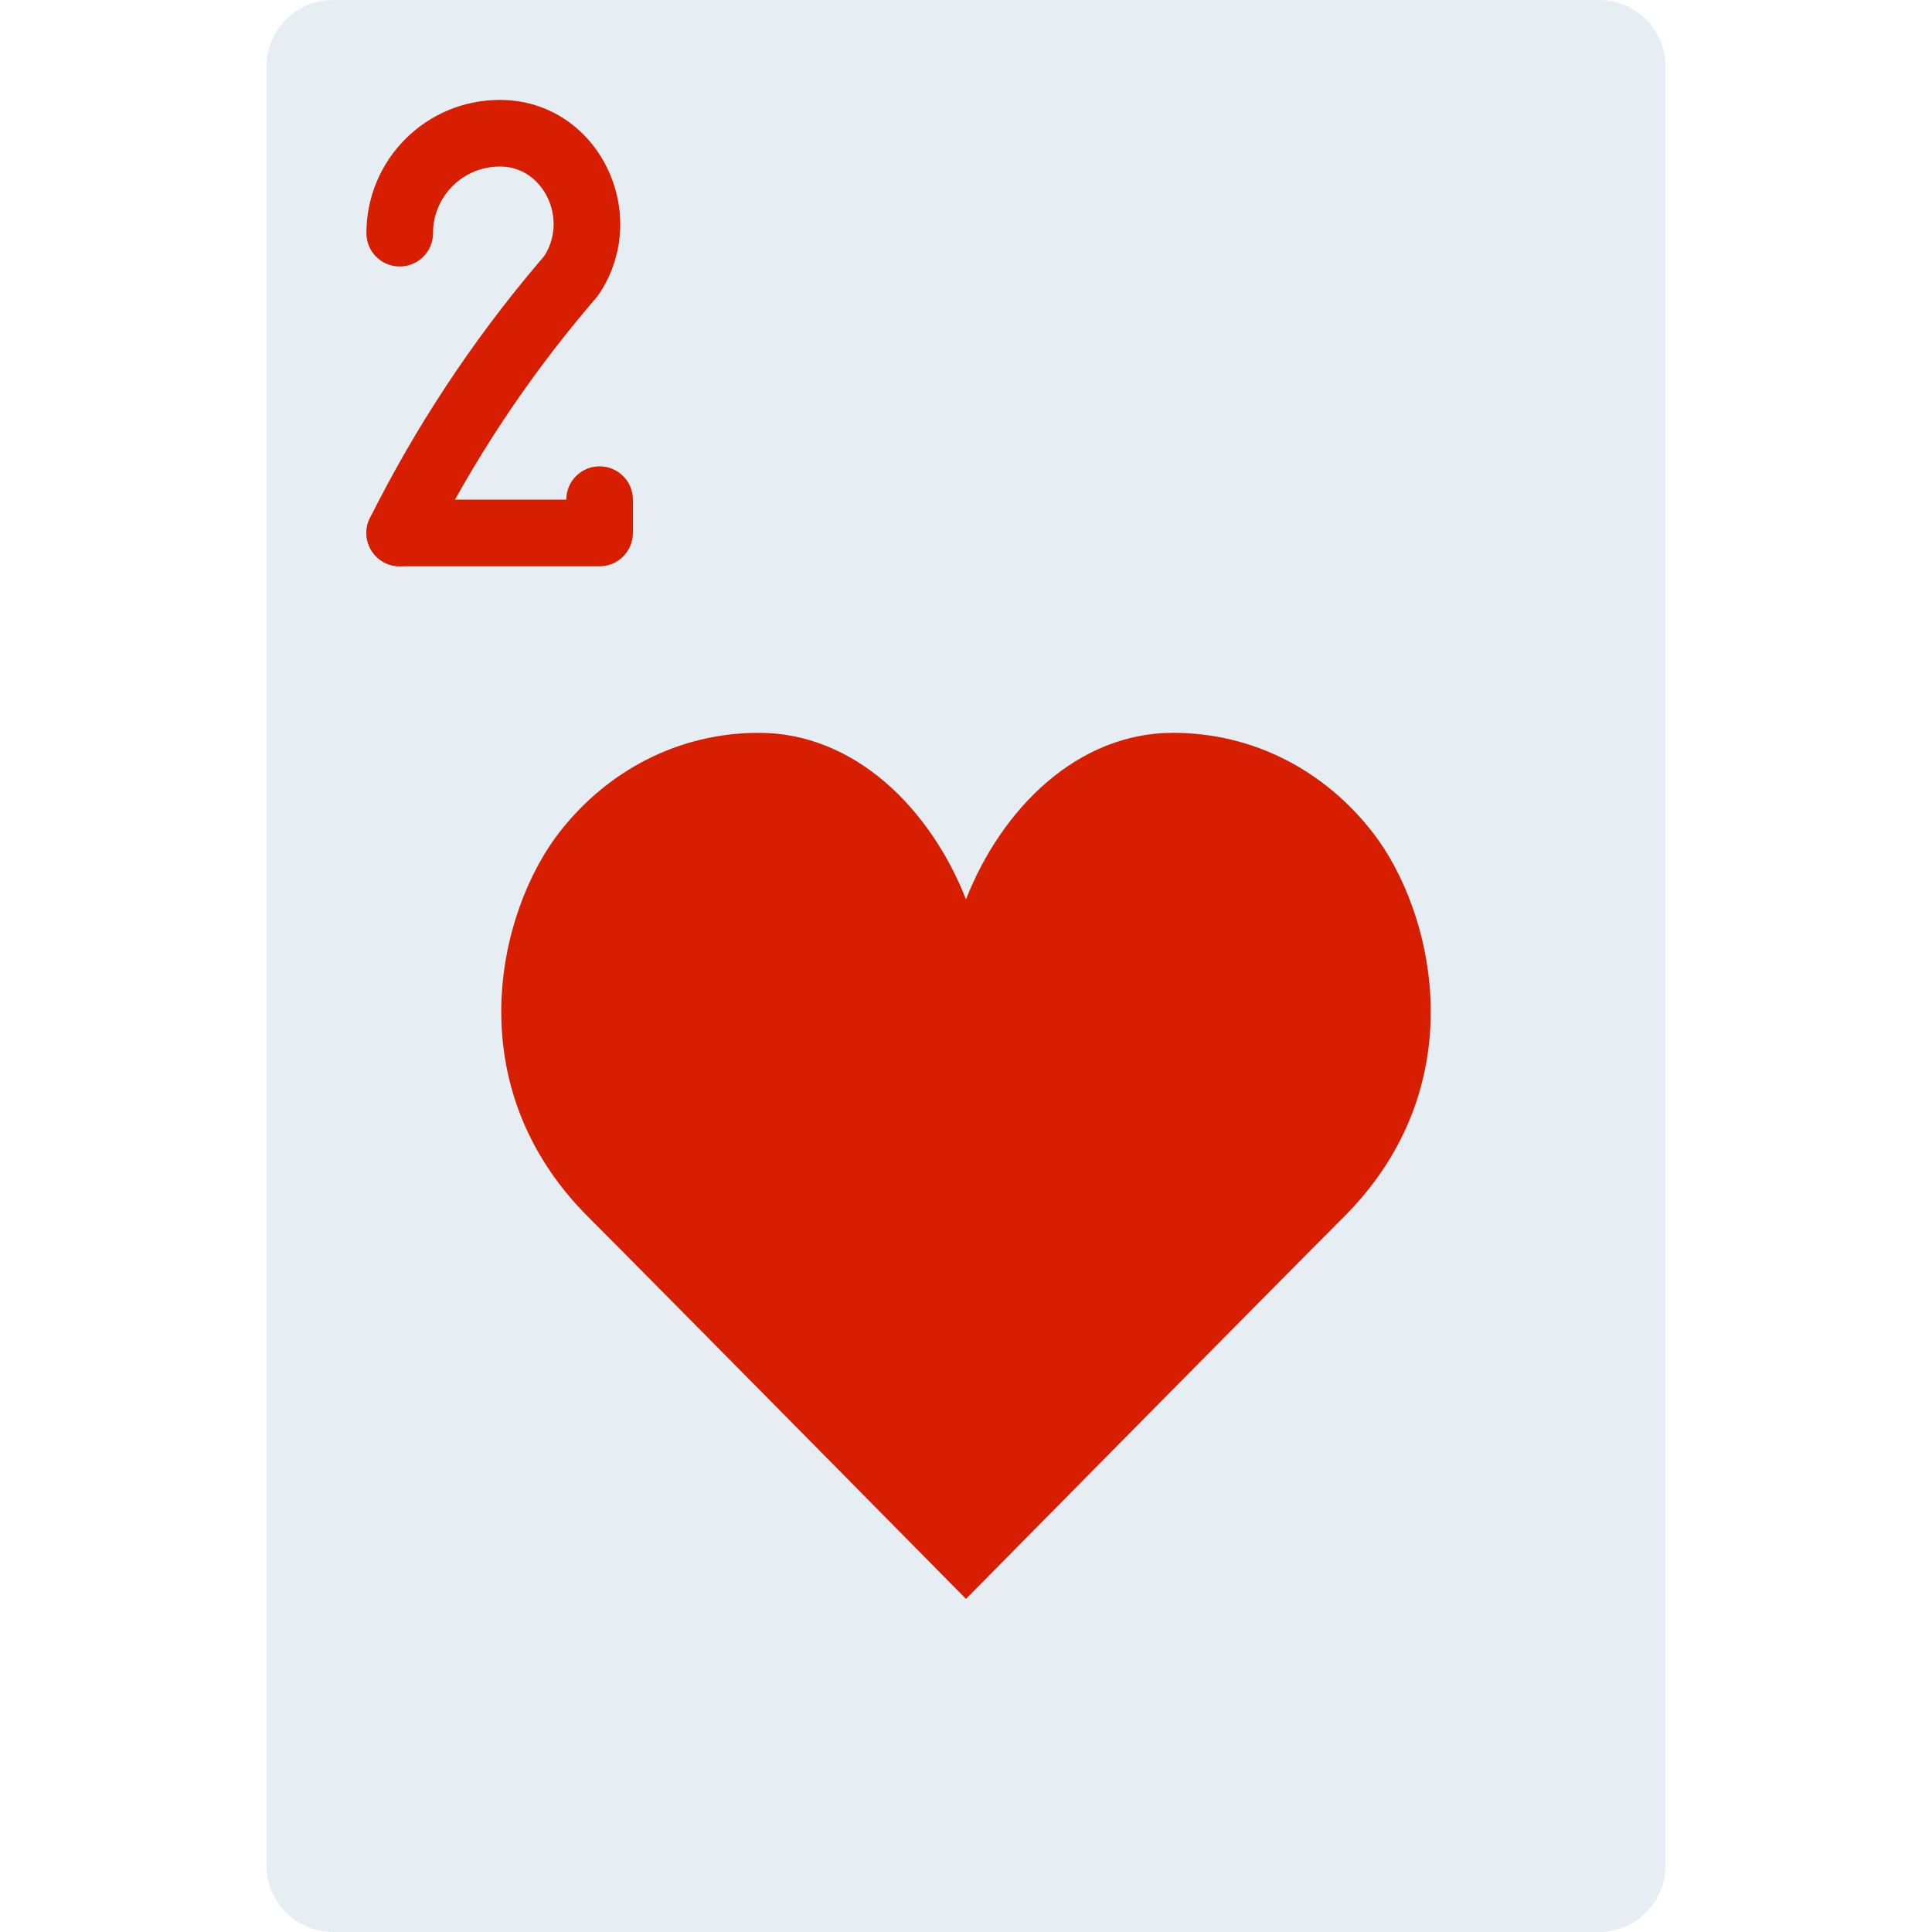
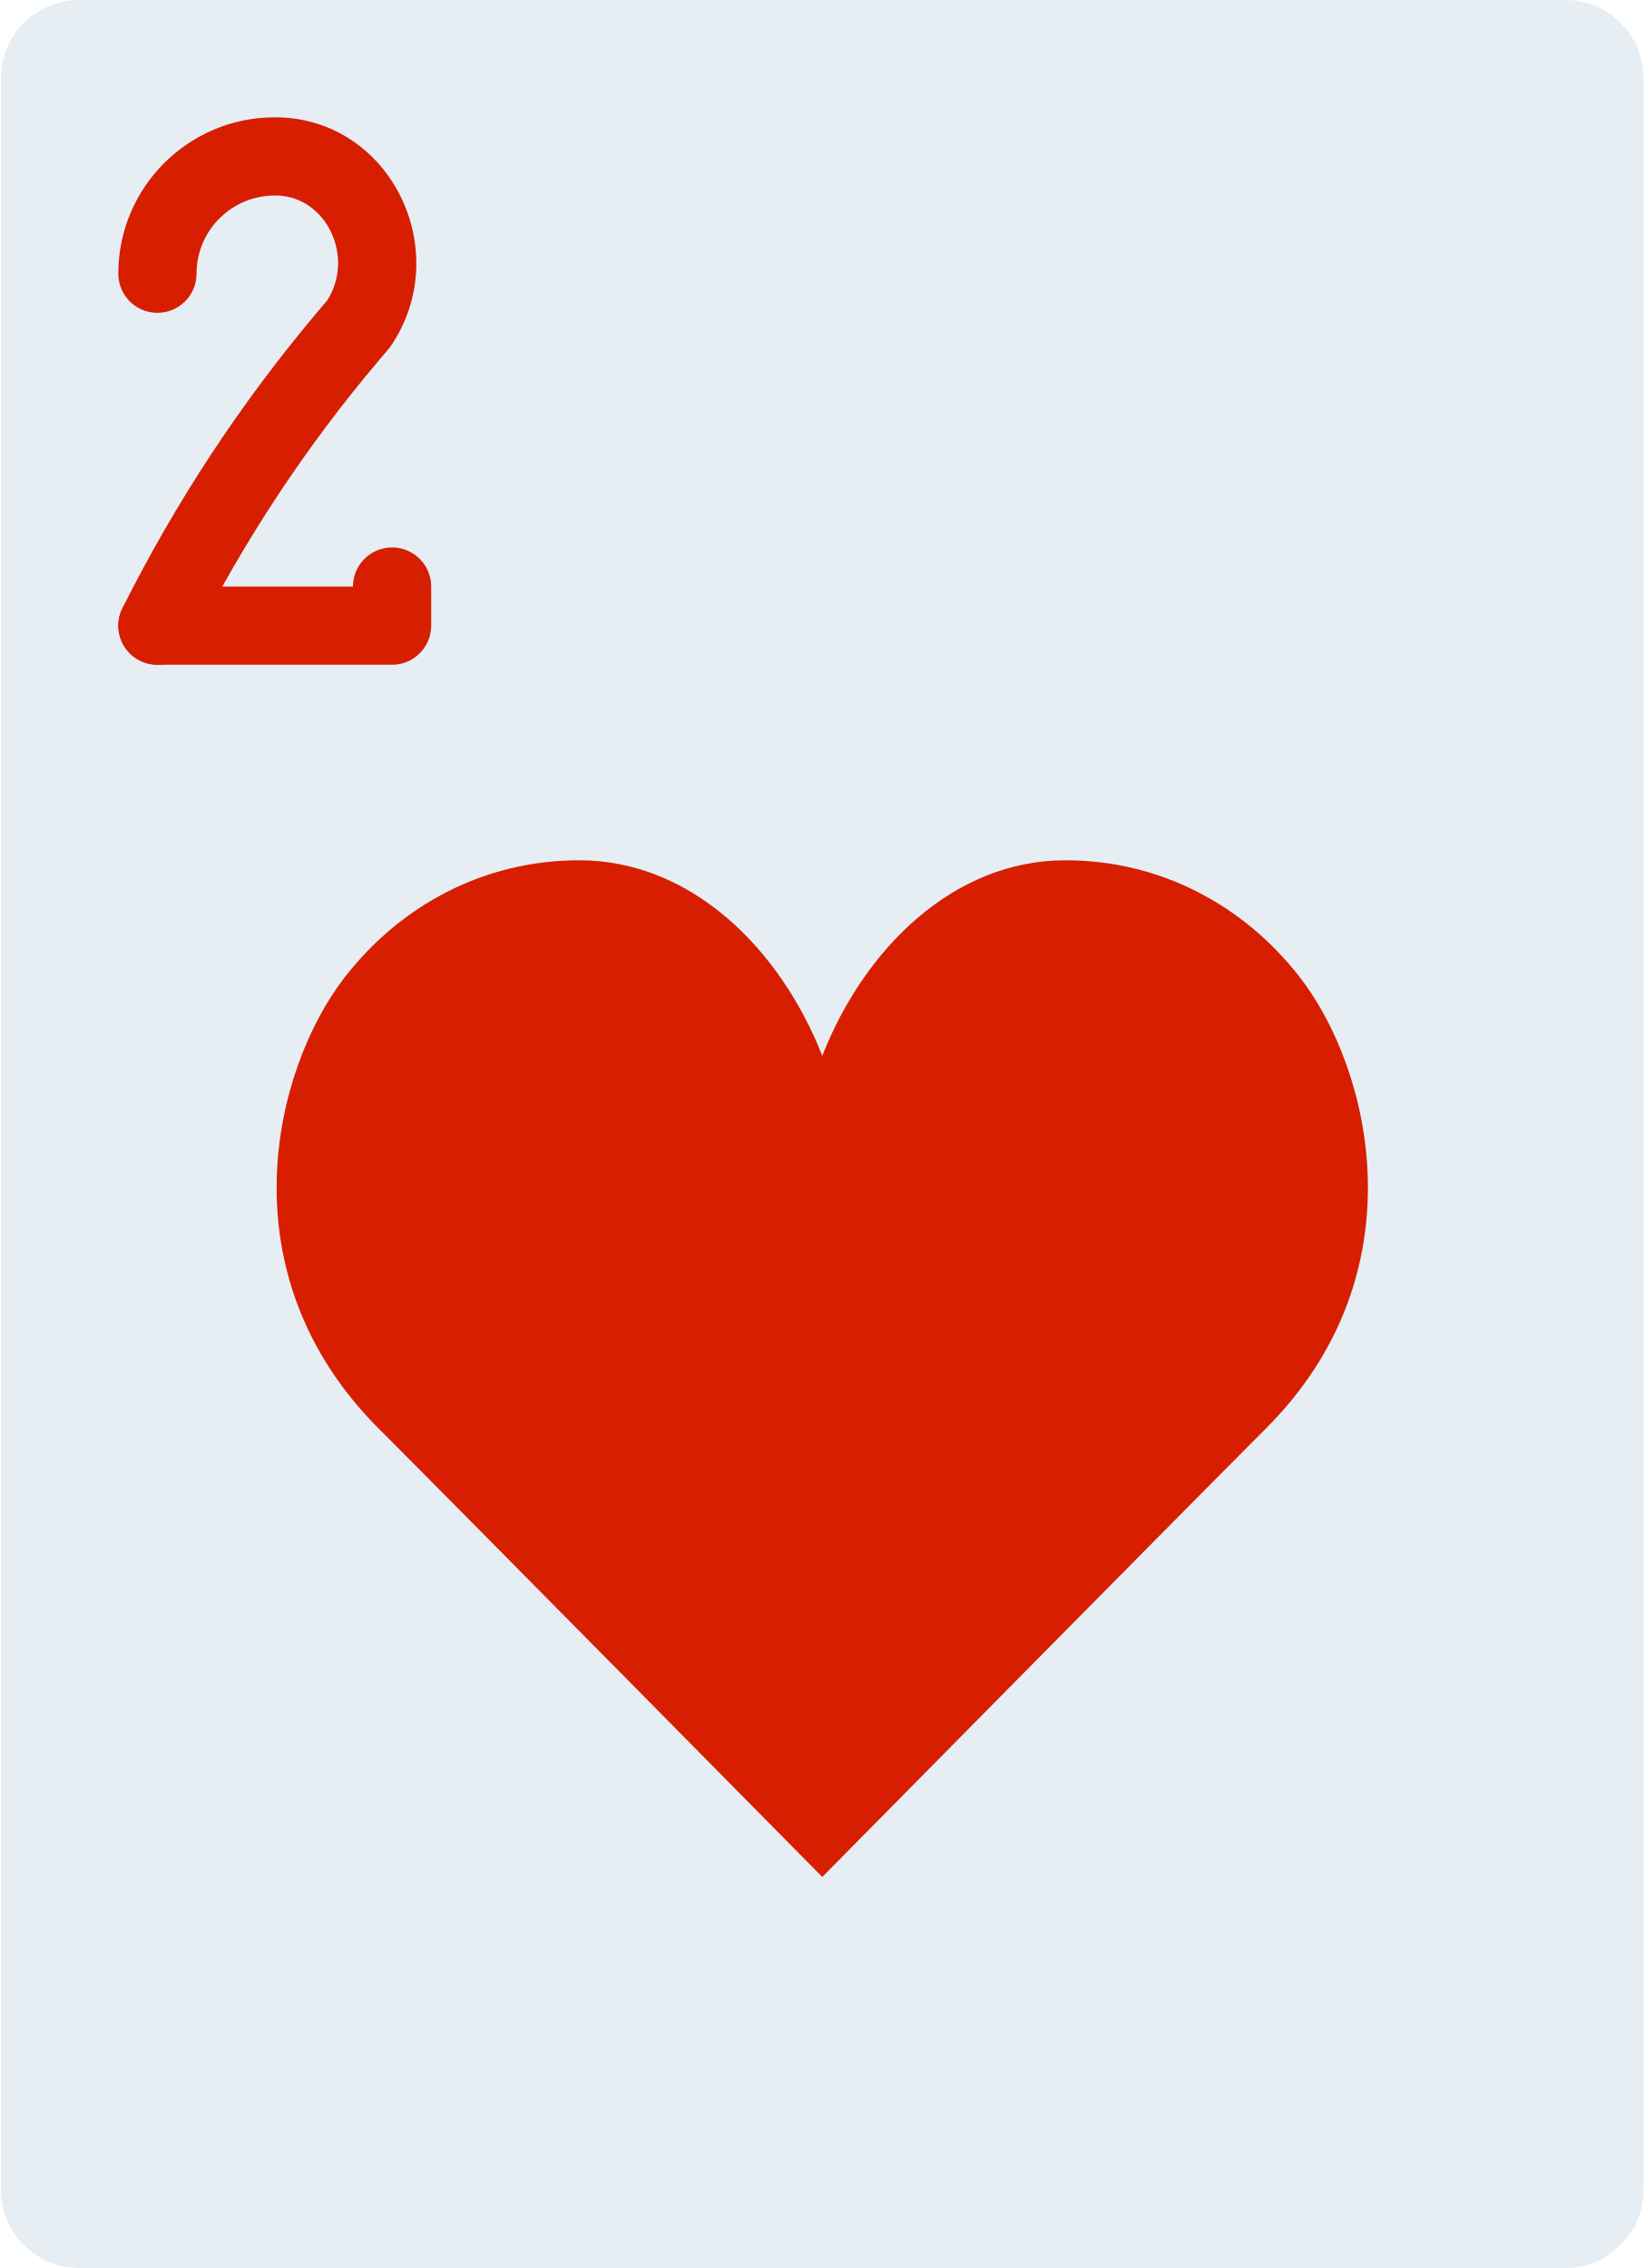
- <svg xmlns="http://www.w3.org/2000/svg" height="800px" width="800px" version="1.1" id="Layer_1" viewBox="0 0 512 512" xml:space="preserve">
-   <g>
-     <path style="fill:#E6EEF4;" d="M423.724,0H88.276c-9.754,0-17.655,7.901-17.655,17.655v476.69c0,9.754,7.901,17.655,17.655,17.655   h335.448c9.754,0,17.655-7.901,17.655-17.655V17.655C441.379,7.901,433.479,0,423.724,0" />
-     <g>
-       <path style="fill:#D71E00;" d="M256,238.345c9.507-24.214,29.625-44.138,54.881-44.138c21.257,0,40.201,9.993,52.966,26.483    c16.013,20.692,27.33,66.754-7.715,101.8C338.353,340.268,256,423.724,256,423.724s-82.353-83.456-100.131-101.235    c-35.046-35.046-23.729-81.108-7.715-101.8c12.765-16.49,31.709-26.483,52.966-26.483    C226.375,194.207,246.493,214.131,256,238.345" />
-       <path style="fill:#D71E00;" d="M150.069,141.241l8.828-8.828h-52.966c-4.875,0-8.828,3.952-8.828,8.828s3.952,8.828,8.828,8.828    h52.966c4.875,0,8.828-3.952,8.828-8.828v-8.828c0-4.875-3.952-8.828-8.828-8.828s-8.828,3.952-8.828,8.828V141.241z" />
-       <path style="fill:#D71E00;" d="M155.813,81.484l2.335-2.758l0.608-0.807c14.226-21.339-0.114-51.01-25.754-51.434l-0.588-0.001    c-19.503,0-35.31,15.808-35.31,35.31c0,4.875,3.952,8.828,8.828,8.828c4.875,0,8.828-3.952,8.828-8.828    c0-9.752,7.903-17.655,17.655-17.655h0.441c11.188,0.187,17.866,14.003,11.211,23.987l7.345,4.897l-6.737-5.704l-2.339,2.763    c-17.382,20.563-32.248,43.121-44.298,67.212c-2.181,4.36-0.414,9.663,3.946,11.844c4.36,2.181,9.663,0.414,11.844-3.946    C125.249,122.353,139.341,100.97,155.813,81.484z" />
-     </g>
-   </g>
+ <svg xmlns="http://www.w3.org/2000/svg" width="580" height="800" viewBox="0 0 580 800" fill="none">
+   <path d="M552.069 0H27.931C12.691 0 0.345 12.345 0.345 27.586V772.414C0.345 787.655 12.691 800 27.931 800H552.069C567.309 800 579.655 787.655 579.655 772.414V27.586C579.655 12.345 567.311 0 552.069 0Z" fill="#E6EEF4" />
+   <path d="M290 372.414C304.855 334.58 336.289 303.448 375.752 303.448C408.966 303.448 438.566 319.062 458.511 344.828C483.531 377.159 501.214 449.131 446.456 503.891C418.677 531.669 290 662.069 290 662.069C290 662.069 161.323 531.669 133.545 503.889C78.786 449.13 96.469 377.158 121.491 344.827C141.436 319.061 171.036 303.447 204.25 303.447C243.711 303.448 275.145 334.58 290 372.414Z" fill="#D71E00" />
+   <path d="M124.483 220.689L138.277 206.895H55.517C47.9 206.895 41.723 213.07 41.723 220.689C41.723 228.308 47.898 234.483 55.517 234.483H138.277C145.894 234.483 152.07 228.308 152.07 220.689V206.895C152.07 199.278 145.895 193.102 138.277 193.102C130.658 193.102 124.483 199.277 124.483 206.895V220.689Z" fill="#D71E00" />
+   <path d="M133.458 127.319L137.106 123.009L138.056 121.748C160.284 88.406 137.878 42.045 97.816 41.383L96.897 41.381C66.424 41.381 41.725 66.081 41.725 96.553C41.725 104.17 47.9 110.347 55.519 110.347C63.136 110.347 69.313 104.172 69.313 96.553C69.313 81.316 81.661 68.967 96.898 68.967H97.588C115.069 69.259 125.503 90.847 115.105 106.447L126.581 114.098L116.055 105.186L112.4 109.503C85.241 141.633 62.013 176.88 43.184 214.522C39.777 221.334 42.538 229.62 49.35 233.028C56.163 236.436 64.448 233.675 67.856 226.862C85.702 191.177 107.72 157.766 133.458 127.319Z" fill="#D71E00" />
</svg>
